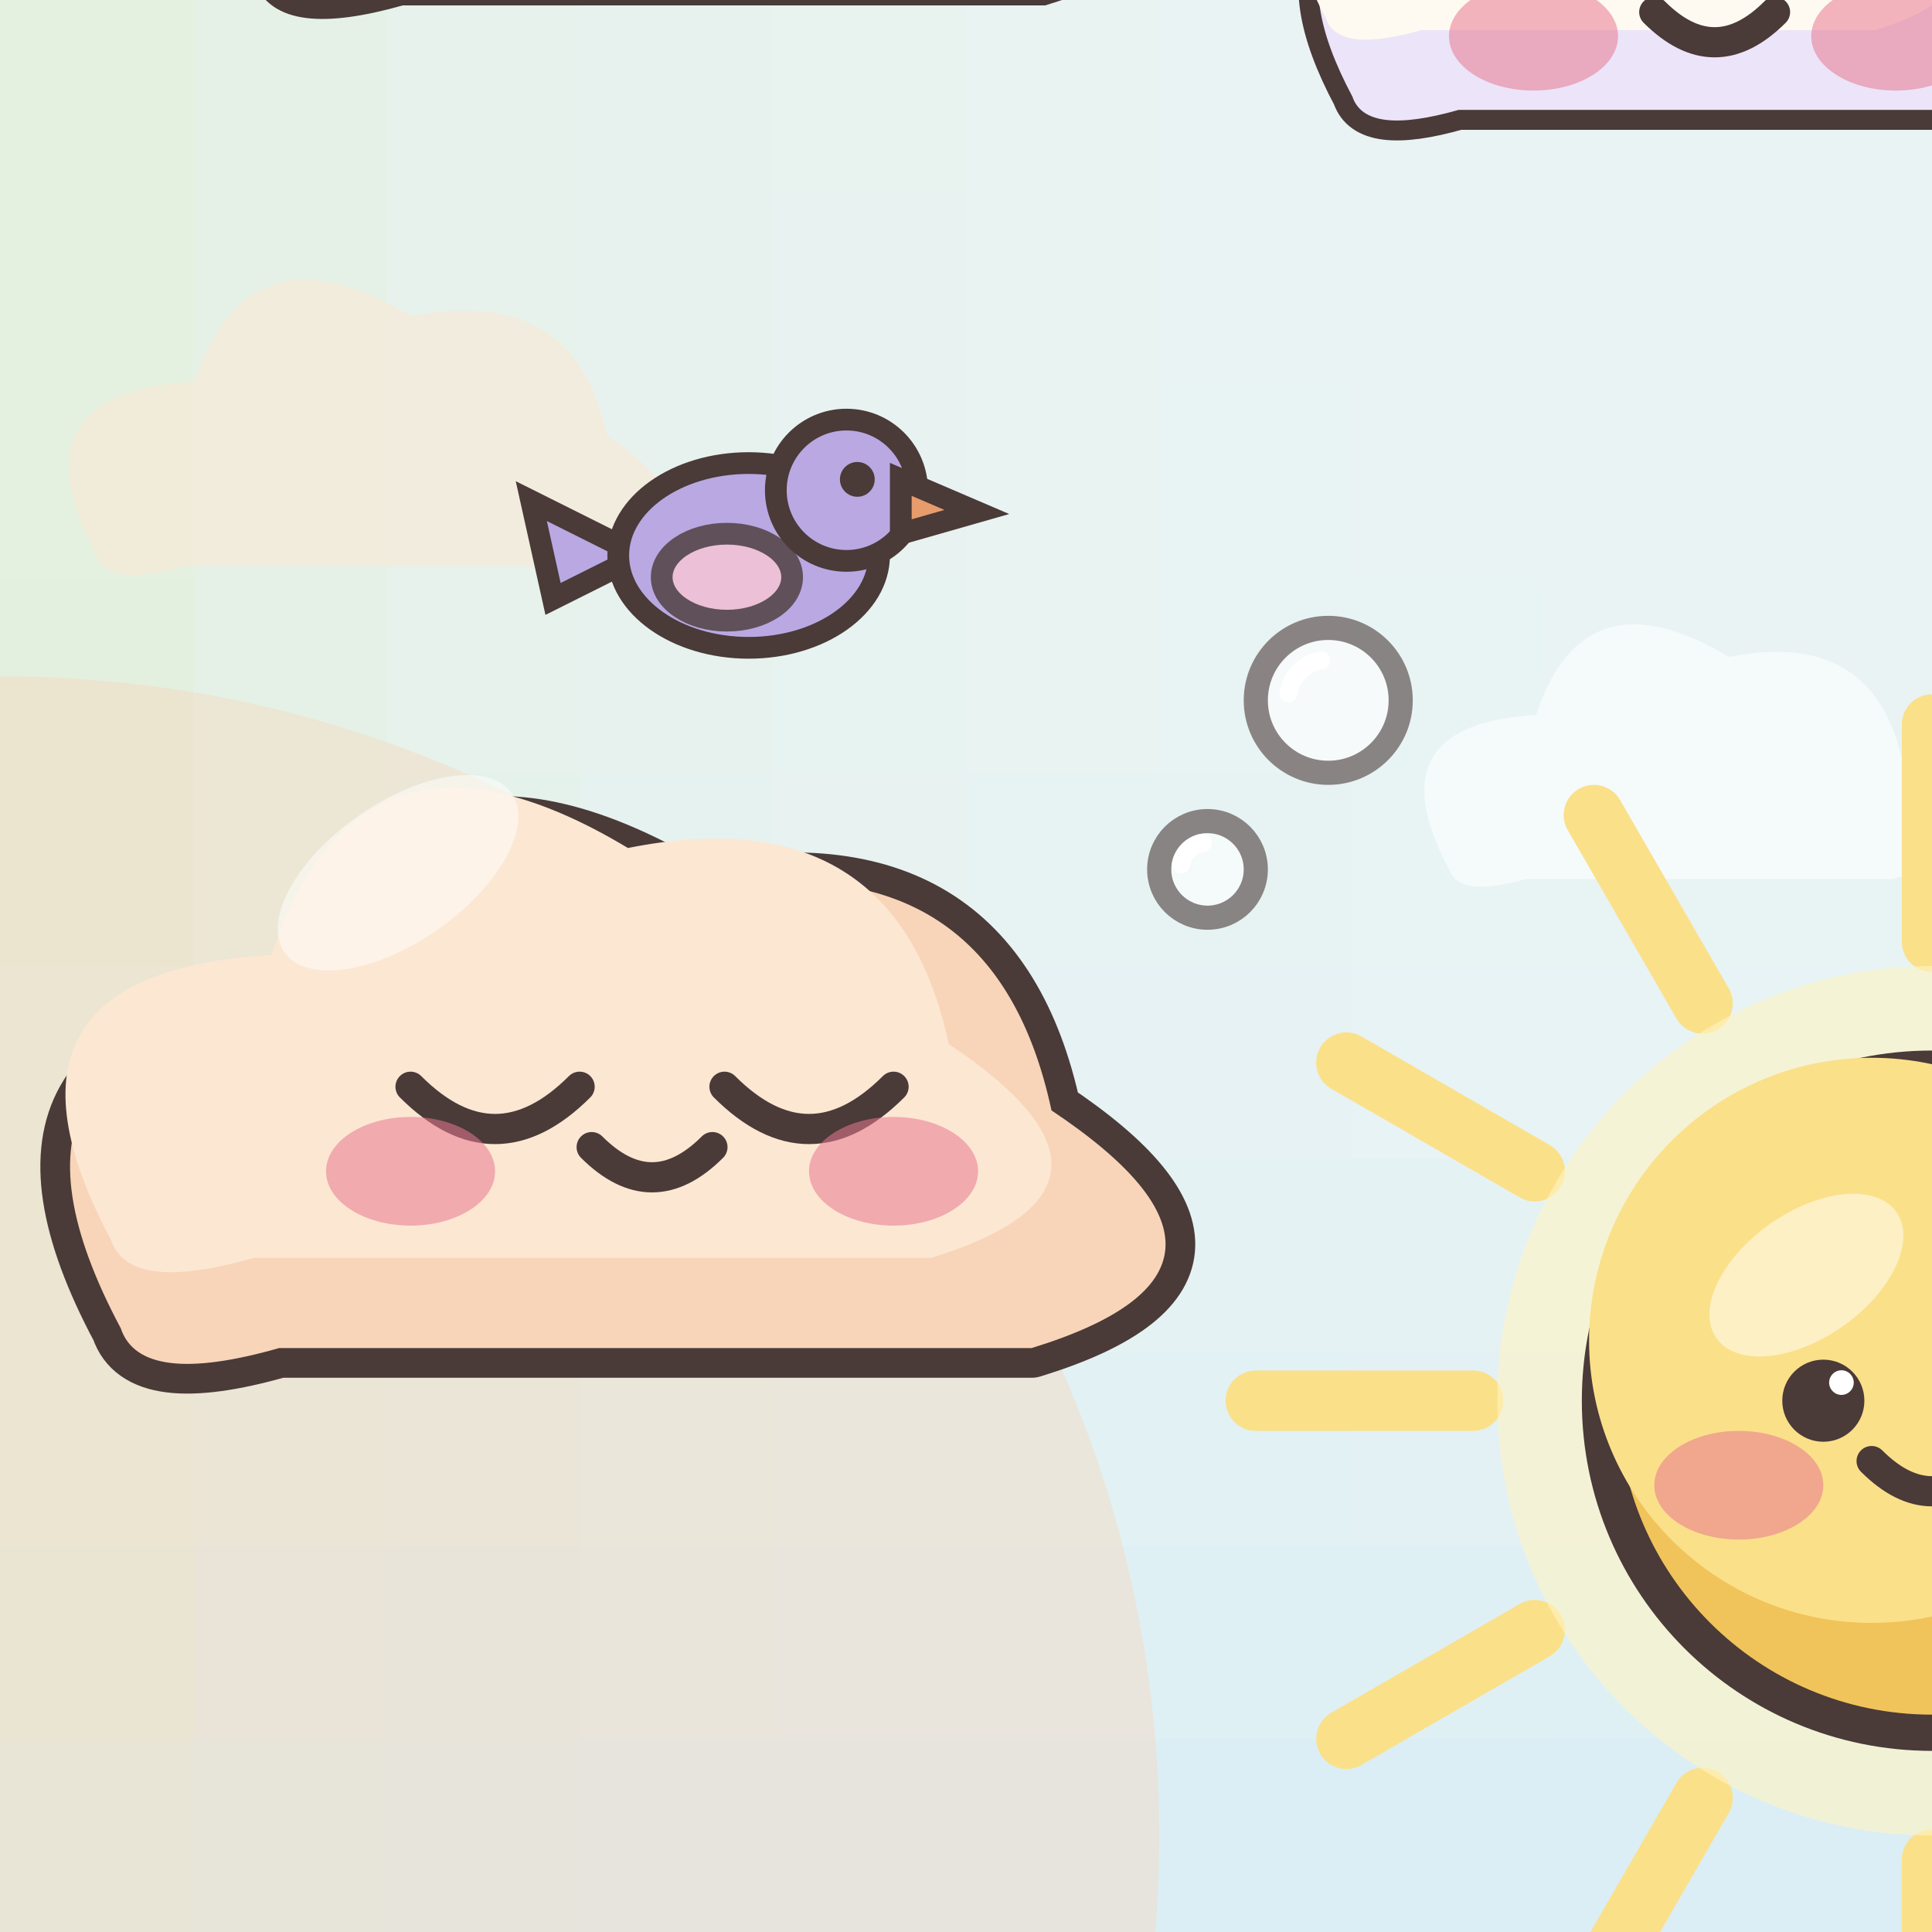
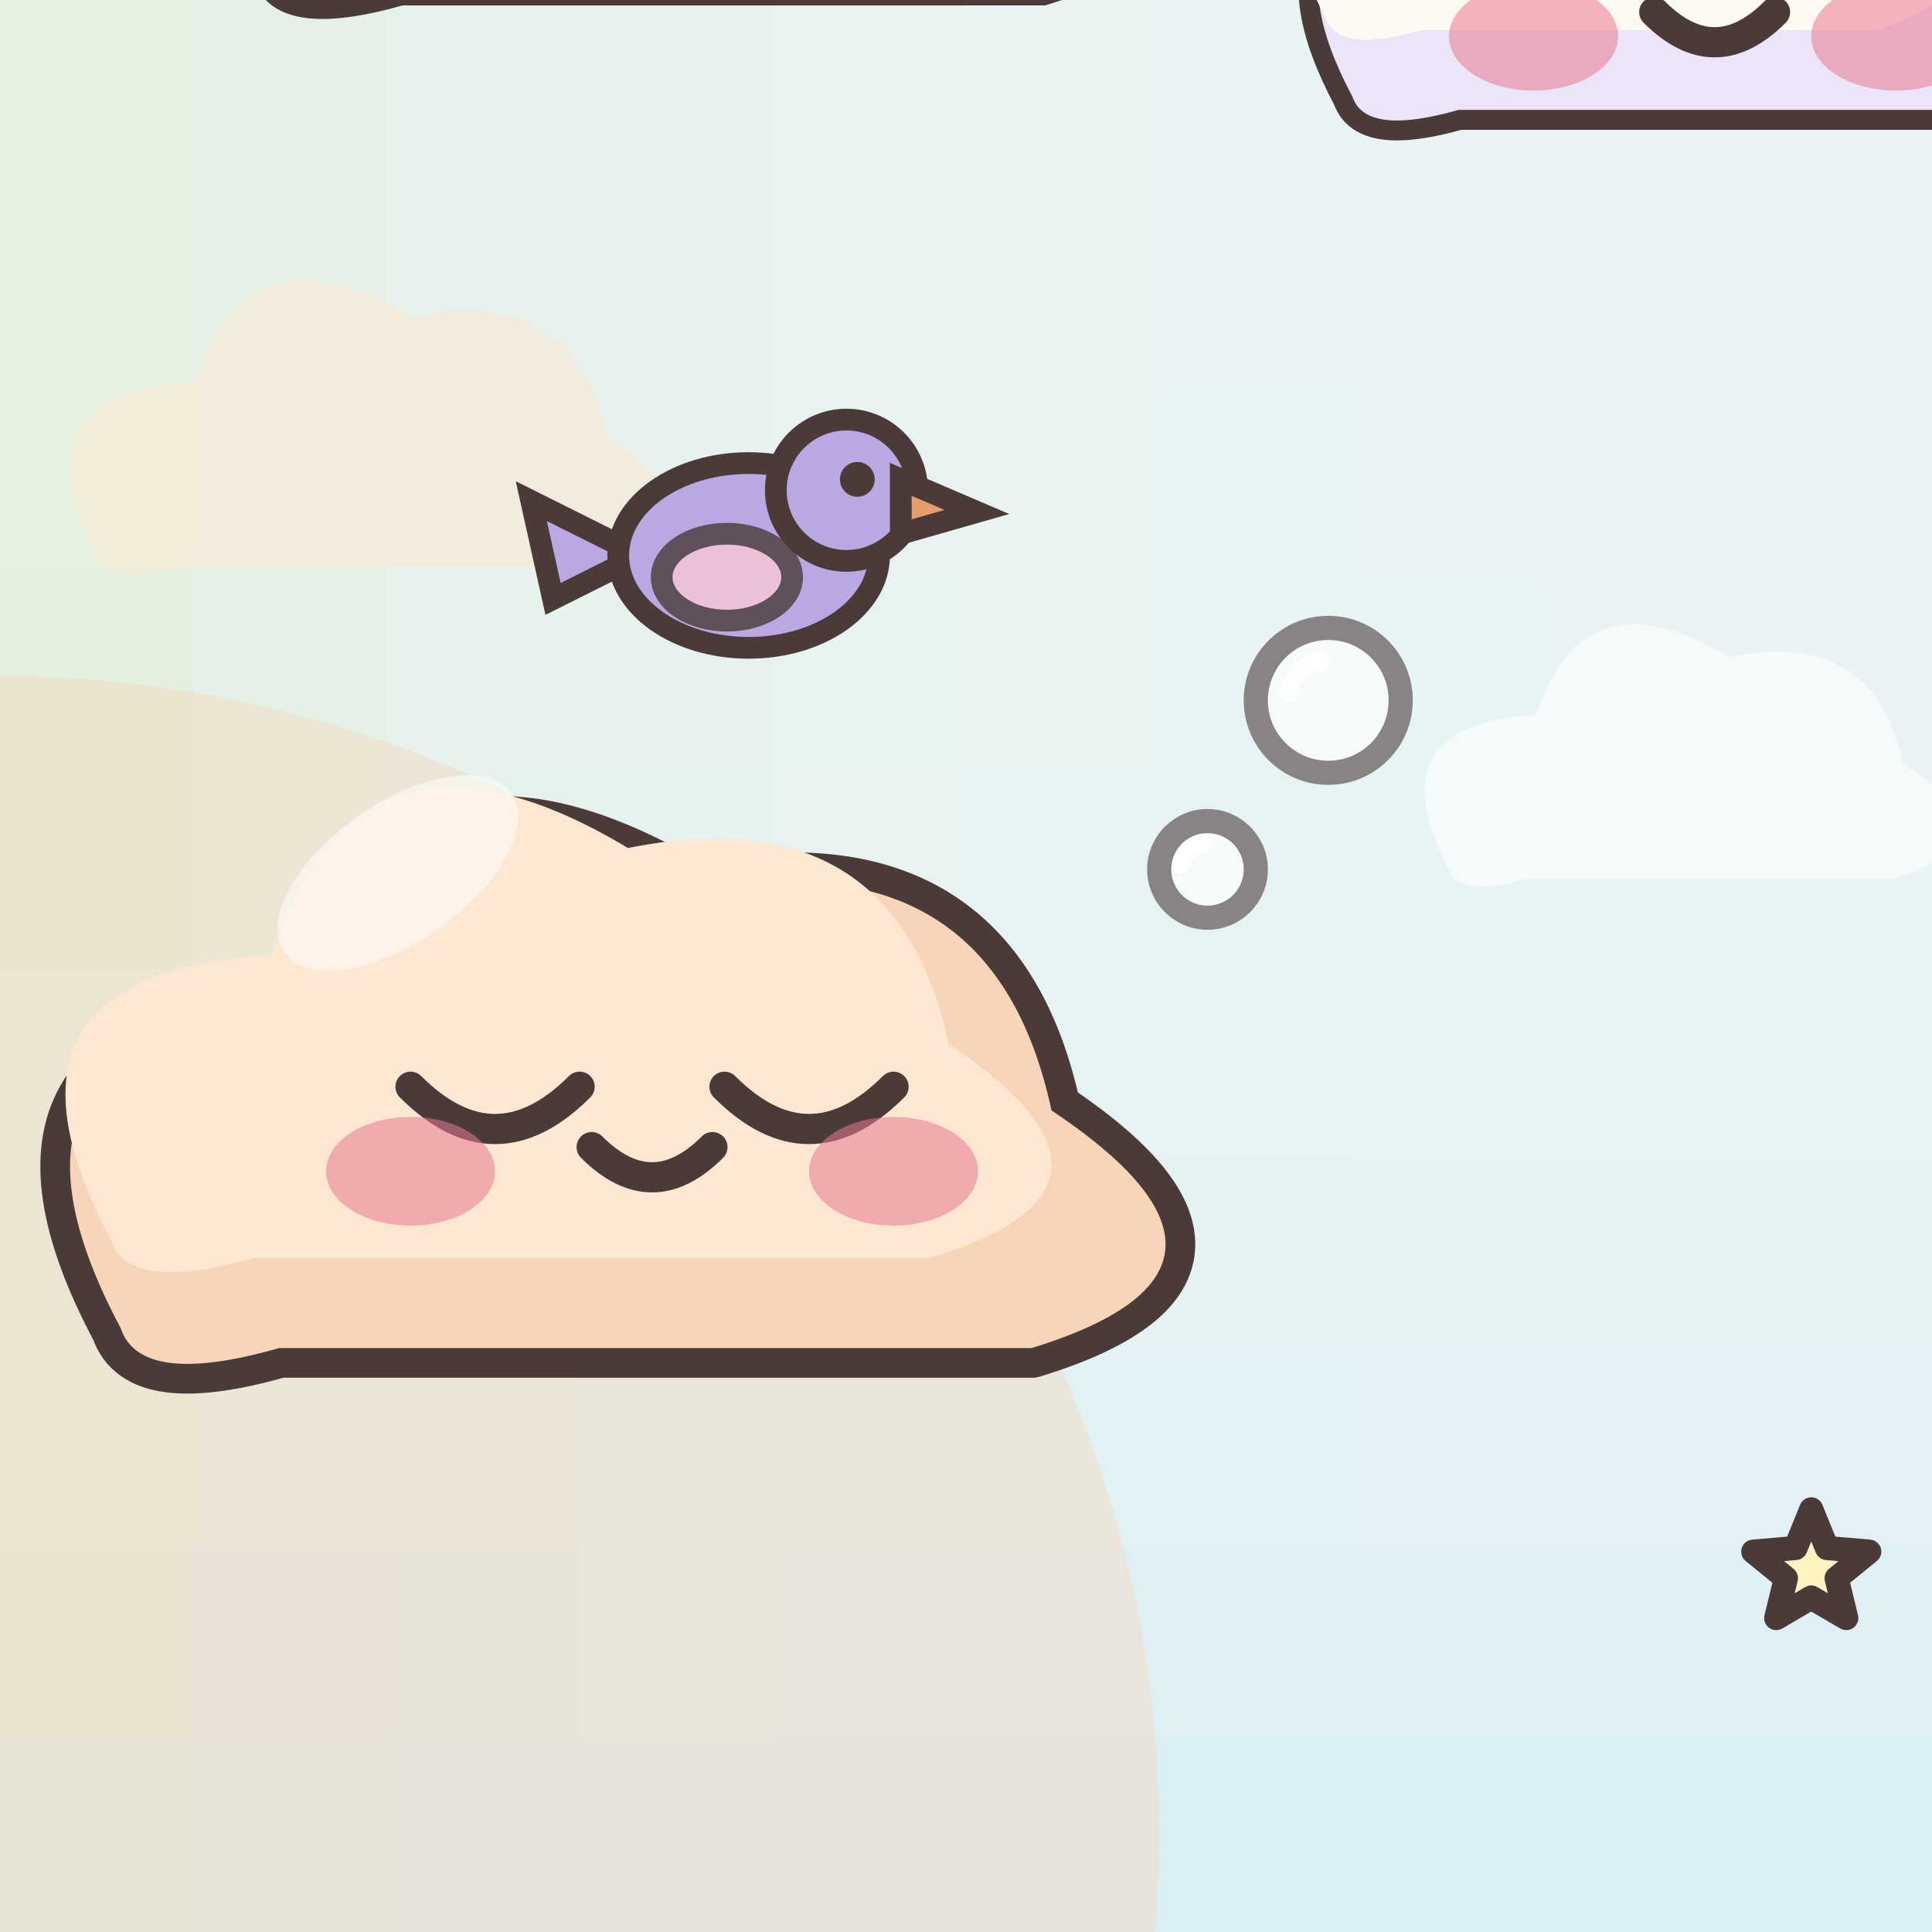
<svg xmlns="http://www.w3.org/2000/svg" width="160" height="160" viewBox="0 160 160 160">
  <rect width="320" height="320" fill="#eef7fb" />
  <rect x="0" y="0" width="17" height="17" fill="#d8e7e8" />
  <rect x="16" y="0" width="17" height="17" fill="#d4e4ed" />
  <rect x="32" y="0" width="17" height="17" fill="#d3e3f0" />
  <rect x="48" y="0" width="17" height="17" fill="#d2e2f1" />
  <rect x="64" y="0" width="17" height="17" fill="#d1e2f2" />
  <rect x="80" y="0" width="17" height="17" fill="#d1e2f2" />
  <rect x="96" y="0" width="17" height="17" fill="#d1e2f2" />
  <rect x="112" y="0" width="17" height="17" fill="#d1e1f2" />
  <rect x="128" y="0" width="17" height="17" fill="#d1e1f2" />
  <rect x="144" y="0" width="17" height="17" fill="#d1e1f2" />
  <rect x="160" y="0" width="17" height="17" fill="#d1e1f2" />
  <rect x="176" y="0" width="17" height="17" fill="#d1e1f2" />
  <rect x="192" y="0" width="17" height="17" fill="#d1e2f2" />
  <rect x="208" y="0" width="17" height="17" fill="#d2e2f2" />
  <rect x="224" y="0" width="17" height="17" fill="#d2e2f2" />
  <rect x="240" y="0" width="17" height="17" fill="#d3e2f1" />
  <rect x="256" y="0" width="17" height="17" fill="#d4e3f0" />
  <rect x="272" y="0" width="17" height="17" fill="#d6e3ee" />
  <rect x="288" y="0" width="17" height="17" fill="#dbe5eb" />
  <rect x="304" y="0" width="17" height="17" fill="#e4e8e3" />
  <rect x="0" y="16" width="17" height="17" fill="#deebe4" />
  <rect x="16" y="16" width="17" height="17" fill="#dbe9ea" />
  <rect x="32" y="16" width="17" height="17" fill="#d9e8ee" />
  <rect x="48" y="16" width="17" height="17" fill="#d9e7f0" />
  <rect x="64" y="16" width="17" height="17" fill="#d8e7f1" />
  <rect x="80" y="16" width="17" height="17" fill="#d8e7f2" />
  <rect x="96" y="16" width="17" height="17" fill="#d8e7f2" />
  <rect x="112" y="16" width="17" height="17" fill="#d8e6f3" />
  <rect x="128" y="16" width="17" height="17" fill="#d8e6f3" />
  <rect x="144" y="16" width="17" height="17" fill="#d8e6f3" />
  <rect x="160" y="16" width="17" height="17" fill="#d8e6f3" />
  <rect x="176" y="16" width="17" height="17" fill="#d8e6f3" />
  <rect x="192" y="16" width="17" height="17" fill="#d9e6f2" />
  <rect x="208" y="16" width="17" height="17" fill="#d9e7f2" />
  <rect x="224" y="16" width="17" height="17" fill="#dae7f1" />
  <rect x="240" y="16" width="17" height="17" fill="#dbe7f0" />
  <rect x="256" y="16" width="17" height="17" fill="#dde8ee" />
  <rect x="272" y="16" width="17" height="17" fill="#e0e9eb" />
  <rect x="288" y="16" width="17" height="17" fill="#e5eae6" />
  <rect x="304" y="16" width="17" height="17" fill="#eeedde" />
  <rect x="0" y="32" width="17" height="17" fill="#e0ede2" />
  <rect x="16" y="32" width="17" height="17" fill="#dfece8" />
  <rect x="32" y="32" width="17" height="17" fill="#deeced" />
  <rect x="48" y="32" width="17" height="17" fill="#deebef" />
  <rect x="64" y="32" width="17" height="17" fill="#ddebf1" />
  <rect x="80" y="32" width="17" height="17" fill="#ddebf2" />
  <rect x="96" y="32" width="17" height="17" fill="#ddeaf3" />
  <rect x="112" y="32" width="17" height="17" fill="#ddeaf3" />
  <rect x="128" y="32" width="17" height="17" fill="#ddeaf3" />
  <rect x="144" y="32" width="17" height="17" fill="#ddeaf3" />
  <rect x="160" y="32" width="17" height="17" fill="#deeaf3" />
  <rect x="176" y="32" width="17" height="17" fill="#deeaf3" />
  <rect x="192" y="32" width="17" height="17" fill="#deeaf3" />
  <rect x="208" y="32" width="17" height="17" fill="#dfebf2" />
  <rect x="224" y="32" width="17" height="17" fill="#e0ebf1" />
  <rect x="240" y="32" width="17" height="17" fill="#e1ebef" />
  <rect x="256" y="32" width="17" height="17" fill="#e3ebed" />
  <rect x="272" y="32" width="17" height="17" fill="#e6ece9" />
  <rect x="288" y="32" width="17" height="17" fill="#ebede4" />
  <rect x="304" y="32" width="17" height="17" fill="#f3efdb" />
  <rect x="0" y="48" width="17" height="17" fill="#e2eee1" />
  <rect x="16" y="48" width="17" height="17" fill="#e1eee7" />
  <rect x="32" y="48" width="17" height="17" fill="#e1eeec" />
  <rect x="48" y="48" width="17" height="17" fill="#e1edef" />
  <rect x="64" y="48" width="17" height="17" fill="#e1edf1" />
  <rect x="80" y="48" width="17" height="17" fill="#e1edf2" />
  <rect x="96" y="48" width="17" height="17" fill="#e1edf3" />
  <rect x="112" y="48" width="17" height="17" fill="#e1edf3" />
  <rect x="128" y="48" width="17" height="17" fill="#e1edf3" />
  <rect x="144" y="48" width="17" height="17" fill="#e1edf4" />
  <rect x="160" y="48" width="17" height="17" fill="#e2edf3" />
  <rect x="176" y="48" width="17" height="17" fill="#e2edf3" />
  <rect x="192" y="48" width="17" height="17" fill="#e3edf3" />
  <rect x="208" y="48" width="17" height="17" fill="#e3edf2" />
  <rect x="224" y="48" width="17" height="17" fill="#e4edf1" />
  <rect x="240" y="48" width="17" height="17" fill="#e6eeef" />
  <rect x="256" y="48" width="17" height="17" fill="#e8eeec" />
  <rect x="272" y="48" width="17" height="17" fill="#ebeee8" />
  <rect x="288" y="48" width="17" height="17" fill="#efefe2" />
  <rect x="304" y="48" width="17" height="17" fill="#f5f0da" />
  <rect x="0" y="64" width="17" height="17" fill="#e2efe0" />
  <rect x="16" y="64" width="17" height="17" fill="#e3efe7" />
  <rect x="32" y="64" width="17" height="17" fill="#e3efeb" />
  <rect x="48" y="64" width="17" height="17" fill="#e3efee" />
  <rect x="64" y="64" width="17" height="17" fill="#e3eff1" />
  <rect x="80" y="64" width="17" height="17" fill="#e3eff2" />
  <rect x="96" y="64" width="17" height="17" fill="#e4eff3" />
  <rect x="112" y="64" width="17" height="17" fill="#e4eff3" />
  <rect x="128" y="64" width="17" height="17" fill="#e4eff4" />
  <rect x="144" y="64" width="17" height="17" fill="#e4eff4" />
  <rect x="160" y="64" width="17" height="17" fill="#e5eff4" />
  <rect x="176" y="64" width="17" height="17" fill="#e5eff3" />
  <rect x="192" y="64" width="17" height="17" fill="#e5eff3" />
  <rect x="208" y="64" width="17" height="17" fill="#e6eff2" />
  <rect x="224" y="64" width="17" height="17" fill="#e7eff1" />
  <rect x="240" y="64" width="17" height="17" fill="#e8efef" />
  <rect x="256" y="64" width="17" height="17" fill="#eaf0ec" />
  <rect x="272" y="64" width="17" height="17" fill="#edf0e8" />
  <rect x="288" y="64" width="17" height="17" fill="#f1f0e1" />
  <rect x="304" y="64" width="17" height="17" fill="#f7f1d9" />
  <rect x="0" y="80" width="17" height="17" fill="#e3efe0" />
  <rect x="16" y="80" width="17" height="17" fill="#e4f0e6" />
  <rect x="32" y="80" width="17" height="17" fill="#e4f0eb" />
  <rect x="48" y="80" width="17" height="17" fill="#e5f0ee" />
  <rect x="64" y="80" width="17" height="17" fill="#e5f0f0" />
  <rect x="80" y="80" width="17" height="17" fill="#e5f0f2" />
  <rect x="96" y="80" width="17" height="17" fill="#e5f0f3" />
  <rect x="112" y="80" width="17" height="17" fill="#e6f0f3" />
  <rect x="128" y="80" width="17" height="17" fill="#e6f0f4" />
  <rect x="144" y="80" width="17" height="17" fill="#e6f1f4" />
  <rect x="160" y="80" width="17" height="17" fill="#e7f1f4" />
  <rect x="176" y="80" width="17" height="17" fill="#e7f1f3" />
  <rect x="192" y="80" width="17" height="17" fill="#e7f1f3" />
  <rect x="208" y="80" width="17" height="17" fill="#e8f1f2" />
  <rect x="224" y="80" width="17" height="17" fill="#e9f1f0" />
  <rect x="240" y="80" width="17" height="17" fill="#eaf1ee" />
  <rect x="256" y="80" width="17" height="17" fill="#ecf1eb" />
  <rect x="272" y="80" width="17" height="17" fill="#eff1e7" />
  <rect x="288" y="80" width="17" height="17" fill="#f3f1e1" />
  <rect x="304" y="80" width="17" height="17" fill="#f7f1d8" />
  <rect x="0" y="96" width="17" height="17" fill="#e3f0e0" />
  <rect x="16" y="96" width="17" height="17" fill="#e4f0e6" />
  <rect x="32" y="96" width="17" height="17" fill="#e5f1eb" />
  <rect x="48" y="96" width="17" height="17" fill="#e6f1ee" />
  <rect x="64" y="96" width="17" height="17" fill="#e6f1f0" />
  <rect x="80" y="96" width="17" height="17" fill="#e6f1f2" />
  <rect x="96" y="96" width="17" height="17" fill="#e7f1f3" />
  <rect x="112" y="96" width="17" height="17" fill="#e7f1f3" />
  <rect x="128" y="96" width="17" height="17" fill="#e7f1f4" />
  <rect x="144" y="96" width="17" height="17" fill="#e8f1f4" />
  <rect x="160" y="96" width="17" height="17" fill="#e8f2f4" />
  <rect x="176" y="96" width="17" height="17" fill="#e8f2f3" />
  <rect x="192" y="96" width="17" height="17" fill="#e9f2f3" />
  <rect x="208" y="96" width="17" height="17" fill="#e9f2f2" />
  <rect x="224" y="96" width="17" height="17" fill="#eaf2f0" />
  <rect x="240" y="96" width="17" height="17" fill="#ecf2ee" />
  <rect x="256" y="96" width="17" height="17" fill="#edf1eb" />
  <rect x="272" y="96" width="17" height="17" fill="#f0f1e7" />
  <rect x="288" y="96" width="17" height="17" fill="#f3f1e0" />
  <rect x="304" y="96" width="17" height="17" fill="#f8f1d8" />
  <rect x="0" y="112" width="17" height="17" fill="#e3f0e0" />
  <rect x="16" y="112" width="17" height="17" fill="#e4f0e6" />
  <rect x="32" y="112" width="17" height="17" fill="#e5f1eb" />
  <rect x="48" y="112" width="17" height="17" fill="#e6f1ee" />
  <rect x="64" y="112" width="17" height="17" fill="#e7f2f0" />
  <rect x="80" y="112" width="17" height="17" fill="#e7f2f2" />
  <rect x="96" y="112" width="17" height="17" fill="#e7f2f3" />
  <rect x="112" y="112" width="17" height="17" fill="#e8f2f4" />
  <rect x="128" y="112" width="17" height="17" fill="#e8f2f4" />
  <rect x="144" y="112" width="17" height="17" fill="#e8f2f4" />
  <rect x="160" y="112" width="17" height="17" fill="#e9f2f4" />
  <rect x="176" y="112" width="17" height="17" fill="#e9f2f3" />
  <rect x="192" y="112" width="17" height="17" fill="#eaf2f3" />
  <rect x="208" y="112" width="17" height="17" fill="#eaf2f2" />
  <rect x="224" y="112" width="17" height="17" fill="#ebf2f0" />
  <rect x="240" y="112" width="17" height="17" fill="#ecf2ee" />
  <rect x="256" y="112" width="17" height="17" fill="#eef2eb" />
  <rect x="272" y="112" width="17" height="17" fill="#f1f2e7" />
  <rect x="288" y="112" width="17" height="17" fill="#f4f2e0" />
  <rect x="304" y="112" width="17" height="17" fill="#f8f1d8" />
  <rect x="0" y="128" width="17" height="17" fill="#e3f0e0" />
  <rect x="16" y="128" width="17" height="17" fill="#e5f1e6" />
  <rect x="32" y="128" width="17" height="17" fill="#e6f1eb" />
  <rect x="48" y="128" width="17" height="17" fill="#e7f2ee" />
  <rect x="64" y="128" width="17" height="17" fill="#e7f2f0" />
  <rect x="80" y="128" width="17" height="17" fill="#e8f2f2" />
  <rect x="96" y="128" width="17" height="17" fill="#e8f2f3" />
  <rect x="112" y="128" width="17" height="17" fill="#e8f3f4" />
  <rect x="128" y="128" width="17" height="17" fill="#e9f3f4" />
  <rect x="144" y="128" width="17" height="17" fill="#e9f3f4" />
  <rect x="160" y="128" width="17" height="17" fill="#e9f3f4" />
  <rect x="176" y="128" width="17" height="17" fill="#eaf3f4" />
  <rect x="192" y="128" width="17" height="17" fill="#eaf3f3" />
  <rect x="208" y="128" width="17" height="17" fill="#ebf3f2" />
  <rect x="224" y="128" width="17" height="17" fill="#ecf3f0" />
  <rect x="240" y="128" width="17" height="17" fill="#edf2ee" />
  <rect x="256" y="128" width="17" height="17" fill="#eff2eb" />
  <rect x="272" y="128" width="17" height="17" fill="#f1f2e6" />
  <rect x="288" y="128" width="17" height="17" fill="#f4f2e0" />
  <rect x="304" y="128" width="17" height="17" fill="#f8f1d8" />
  <rect x="0" y="144" width="17" height="17" fill="#e3f0e0" />
  <rect x="16" y="144" width="17" height="17" fill="#e5f1e6" />
  <rect x="32" y="144" width="17" height="17" fill="#e6f2eb" />
  <rect x="48" y="144" width="17" height="17" fill="#e7f2ee" />
  <rect x="64" y="144" width="17" height="17" fill="#e8f2f0" />
  <rect x="80" y="144" width="17" height="17" fill="#e8f3f2" />
  <rect x="96" y="144" width="17" height="17" fill="#e8f3f3" />
  <rect x="112" y="144" width="17" height="17" fill="#e9f3f4" />
  <rect x="128" y="144" width="17" height="17" fill="#e9f3f4" />
  <rect x="144" y="144" width="17" height="17" fill="#e9f3f4" />
  <rect x="160" y="144" width="17" height="17" fill="#eaf3f4" />
  <rect x="176" y="144" width="17" height="17" fill="#eaf3f4" />
  <rect x="192" y="144" width="17" height="17" fill="#ebf3f3" />
  <rect x="208" y="144" width="17" height="17" fill="#ebf3f2" />
  <rect x="224" y="144" width="17" height="17" fill="#ecf3f0" />
  <rect x="240" y="144" width="17" height="17" fill="#edf3ee" />
  <rect x="256" y="144" width="17" height="17" fill="#eff3eb" />
  <rect x="272" y="144" width="17" height="17" fill="#f1f2e6" />
  <rect x="288" y="144" width="17" height="17" fill="#f5f2e0" />
  <rect x="304" y="144" width="17" height="17" fill="#f9f2d8" />
  <rect x="0" y="160" width="17" height="17" fill="#e4f0e0" />
  <rect x="16" y="160" width="17" height="17" fill="#e5f1e6" />
  <rect x="32" y="160" width="17" height="17" fill="#e6f2eb" />
  <rect x="48" y="160" width="17" height="17" fill="#e7f2ee" />
  <rect x="64" y="160" width="17" height="17" fill="#e8f3f0" />
  <rect x="80" y="160" width="17" height="17" fill="#e8f3f2" />
  <rect x="96" y="160" width="17" height="17" fill="#e9f3f3" />
  <rect x="112" y="160" width="17" height="17" fill="#e9f3f4" />
  <rect x="128" y="160" width="17" height="17" fill="#e9f3f4" />
  <rect x="144" y="160" width="17" height="17" fill="#eaf3f4" />
  <rect x="160" y="160" width="17" height="17" fill="#eaf3f4" />
  <rect x="176" y="160" width="17" height="17" fill="#eaf3f4" />
  <rect x="192" y="160" width="17" height="17" fill="#ebf3f3" />
  <rect x="208" y="160" width="17" height="17" fill="#ebf3f2" />
  <rect x="224" y="160" width="17" height="17" fill="#ecf3f0" />
  <rect x="240" y="160" width="17" height="17" fill="#eef3ee" />
  <rect x="256" y="160" width="17" height="17" fill="#eff3eb" />
  <rect x="272" y="160" width="17" height="17" fill="#f1f2e6" />
  <rect x="288" y="160" width="17" height="17" fill="#f5f2e0" />
  <rect x="304" y="160" width="17" height="17" fill="#f9f2d8" />
  <rect x="0" y="176" width="17" height="17" fill="#e4f0e0" />
  <rect x="16" y="176" width="17" height="17" fill="#e5f1e6" />
  <rect x="32" y="176" width="17" height="17" fill="#e6f2eb" />
  <rect x="48" y="176" width="17" height="17" fill="#e7f2ee" />
  <rect x="64" y="176" width="17" height="17" fill="#e8f3f1" />
  <rect x="80" y="176" width="17" height="17" fill="#e8f3f2" />
  <rect x="96" y="176" width="17" height="17" fill="#e9f3f3" />
  <rect x="112" y="176" width="17" height="17" fill="#e9f3f4" />
  <rect x="128" y="176" width="17" height="17" fill="#e9f3f4" />
  <rect x="144" y="176" width="17" height="17" fill="#eaf3f4" />
  <rect x="160" y="176" width="17" height="17" fill="#eaf3f4" />
  <rect x="176" y="176" width="17" height="17" fill="#eaf3f4" />
  <rect x="192" y="176" width="17" height="17" fill="#ebf3f3" />
  <rect x="208" y="176" width="17" height="17" fill="#ebf3f2" />
  <rect x="224" y="176" width="17" height="17" fill="#ecf3f1" />
  <rect x="240" y="176" width="17" height="17" fill="#edf3ee" />
  <rect x="256" y="176" width="17" height="17" fill="#eff3eb" />
  <rect x="272" y="176" width="17" height="17" fill="#f1f3e7" />
  <rect x="288" y="176" width="17" height="17" fill="#f5f2e0" />
  <rect x="304" y="176" width="17" height="17" fill="#f9f2d8" />
  <rect x="0" y="192" width="17" height="17" fill="#e4f0e0" />
  <rect x="16" y="192" width="17" height="17" fill="#e5f1e6" />
  <rect x="32" y="192" width="17" height="17" fill="#e6f2eb" />
  <rect x="48" y="192" width="17" height="17" fill="#e7f2ee" />
  <rect x="64" y="192" width="17" height="17" fill="#e8f3f1" />
  <rect x="80" y="192" width="17" height="17" fill="#e8f3f2" />
  <rect x="96" y="192" width="17" height="17" fill="#e8f3f3" />
  <rect x="112" y="192" width="17" height="17" fill="#e9f3f4" />
  <rect x="128" y="192" width="17" height="17" fill="#e9f3f4" />
  <rect x="144" y="192" width="17" height="17" fill="#e9f3f4" />
  <rect x="160" y="192" width="17" height="17" fill="#eaf3f4" />
  <rect x="176" y="192" width="17" height="17" fill="#eaf3f4" />
  <rect x="192" y="192" width="17" height="17" fill="#ebf3f3" />
  <rect x="208" y="192" width="17" height="17" fill="#ebf3f2" />
  <rect x="224" y="192" width="17" height="17" fill="#ecf3f1" />
  <rect x="240" y="192" width="17" height="17" fill="#edf3ee" />
  <rect x="256" y="192" width="17" height="17" fill="#eff3eb" />
  <rect x="272" y="192" width="17" height="17" fill="#f1f3e7" />
  <rect x="288" y="192" width="17" height="17" fill="#f4f2e0" />
  <rect x="304" y="192" width="17" height="17" fill="#f9f2d8" />
  <rect x="0" y="208" width="17" height="17" fill="#e3f0e0" />
  <rect x="16" y="208" width="17" height="17" fill="#e5f1e6" />
  <rect x="32" y="208" width="17" height="17" fill="#e6f2eb" />
  <rect x="48" y="208" width="17" height="17" fill="#e7f2ee" />
  <rect x="64" y="208" width="17" height="17" fill="#e7f3f1" />
  <rect x="80" y="208" width="17" height="17" fill="#e8f3f2" />
  <rect x="96" y="208" width="17" height="17" fill="#e8f3f3" />
  <rect x="112" y="208" width="17" height="17" fill="#e8f3f4" />
  <rect x="128" y="208" width="17" height="17" fill="#e9f3f4" />
  <rect x="144" y="208" width="17" height="17" fill="#e9f3f4" />
  <rect x="160" y="208" width="17" height="17" fill="#e9f3f4" />
  <rect x="176" y="208" width="17" height="17" fill="#eaf3f4" />
  <rect x="192" y="208" width="17" height="17" fill="#eaf3f3" />
  <rect x="208" y="208" width="17" height="17" fill="#ebf3f2" />
  <rect x="224" y="208" width="17" height="17" fill="#ecf3f1" />
  <rect x="240" y="208" width="17" height="17" fill="#edf3ef" />
  <rect x="256" y="208" width="17" height="17" fill="#eef3ec" />
  <rect x="272" y="208" width="17" height="17" fill="#f1f3e7" />
  <rect x="288" y="208" width="17" height="17" fill="#f4f2e0" />
  <rect x="304" y="208" width="17" height="17" fill="#f8f2d8" />
  <rect x="0" y="224" width="17" height="17" fill="#e3f0e0" />
  <rect x="16" y="224" width="17" height="17" fill="#e4f1e6" />
  <rect x="32" y="224" width="17" height="17" fill="#e5f2eb" />
  <rect x="48" y="224" width="17" height="17" fill="#e6f2ef" />
  <rect x="64" y="224" width="17" height="17" fill="#e7f2f1" />
  <rect x="80" y="224" width="17" height="17" fill="#e7f3f2" />
  <rect x="96" y="224" width="17" height="17" fill="#e7f3f3" />
  <rect x="112" y="224" width="17" height="17" fill="#e8f3f4" />
  <rect x="128" y="224" width="17" height="17" fill="#e8f3f4" />
  <rect x="144" y="224" width="17" height="17" fill="#e8f3f4" />
  <rect x="160" y="224" width="17" height="17" fill="#e9f3f4" />
  <rect x="176" y="224" width="17" height="17" fill="#e9f3f4" />
  <rect x="192" y="224" width="17" height="17" fill="#e9f3f3" />
  <rect x="208" y="224" width="17" height="17" fill="#eaf3f2" />
  <rect x="224" y="224" width="17" height="17" fill="#ebf3f1" />
  <rect x="240" y="224" width="17" height="17" fill="#ecf3ef" />
  <rect x="256" y="224" width="17" height="17" fill="#eef3ec" />
  <rect x="272" y="224" width="17" height="17" fill="#f0f2e7" />
  <rect x="288" y="224" width="17" height="17" fill="#f4f2e1" />
  <rect x="304" y="224" width="17" height="17" fill="#f8f2d9" />
  <rect x="0" y="240" width="17" height="17" fill="#e3f0e1" />
  <rect x="16" y="240" width="17" height="17" fill="#e4f1e7" />
  <rect x="32" y="240" width="17" height="17" fill="#e5f1ec" />
  <rect x="48" y="240" width="17" height="17" fill="#e5f2ef" />
  <rect x="64" y="240" width="17" height="17" fill="#e6f2f1" />
  <rect x="80" y="240" width="17" height="17" fill="#e6f2f3" />
  <rect x="96" y="240" width="17" height="17" fill="#e6f2f3" />
  <rect x="112" y="240" width="17" height="17" fill="#e7f3f4" />
  <rect x="128" y="240" width="17" height="17" fill="#e7f3f4" />
  <rect x="144" y="240" width="17" height="17" fill="#e7f3f4" />
  <rect x="160" y="240" width="17" height="17" fill="#e7f3f4" />
  <rect x="176" y="240" width="17" height="17" fill="#e8f3f4" />
  <rect x="192" y="240" width="17" height="17" fill="#e8f3f3" />
  <rect x="208" y="240" width="17" height="17" fill="#e9f3f2" />
  <rect x="224" y="240" width="17" height="17" fill="#eaf3f1" />
  <rect x="240" y="240" width="17" height="17" fill="#ebf2ef" />
  <rect x="256" y="240" width="17" height="17" fill="#edf2ec" />
  <rect x="272" y="240" width="17" height="17" fill="#eff2e8" />
  <rect x="288" y="240" width="17" height="17" fill="#f3f2e2" />
  <rect x="304" y="240" width="17" height="17" fill="#f7f1d9" />
  <rect x="0" y="256" width="17" height="17" fill="#e3f0e1" />
  <rect x="16" y="256" width="17" height="17" fill="#e3f1e8" />
  <rect x="32" y="256" width="17" height="17" fill="#e4f1ec" />
  <rect x="48" y="256" width="17" height="17" fill="#e4f1ef" />
  <rect x="64" y="256" width="17" height="17" fill="#e4f2f1" />
  <rect x="80" y="256" width="17" height="17" fill="#e5f2f3" />
  <rect x="96" y="256" width="17" height="17" fill="#e5f2f4" />
  <rect x="112" y="256" width="17" height="17" fill="#e5f2f4" />
  <rect x="128" y="256" width="17" height="17" fill="#e5f2f4" />
  <rect x="144" y="256" width="17" height="17" fill="#e5f2f4" />
  <rect x="160" y="256" width="17" height="17" fill="#e6f2f4" />
  <rect x="176" y="256" width="17" height="17" fill="#e6f2f4" />
  <rect x="192" y="256" width="17" height="17" fill="#e6f2f4" />
  <rect x="208" y="256" width="17" height="17" fill="#e7f2f3" />
  <rect x="224" y="256" width="17" height="17" fill="#e8f2f2" />
  <rect x="240" y="256" width="17" height="17" fill="#e9f2f0" />
  <rect x="256" y="256" width="17" height="17" fill="#ebf2ed" />
  <rect x="272" y="256" width="17" height="17" fill="#edf2e9" />
  <rect x="288" y="256" width="17" height="17" fill="#f1f2e3" />
  <rect x="304" y="256" width="17" height="17" fill="#f6f1da" />
  <rect x="0" y="272" width="17" height="17" fill="#e2f0e2" />
  <rect x="16" y="272" width="17" height="17" fill="#e2f0e9" />
  <rect x="32" y="272" width="17" height="17" fill="#e2f0ed" />
  <rect x="48" y="272" width="17" height="17" fill="#e2f1f0" />
  <rect x="64" y="272" width="17" height="17" fill="#e2f1f2" />
  <rect x="80" y="272" width="17" height="17" fill="#e2f1f3" />
  <rect x="96" y="272" width="17" height="17" fill="#e2f1f4" />
  <rect x="112" y="272" width="17" height="17" fill="#e3f1f4" />
  <rect x="128" y="272" width="17" height="17" fill="#e3f1f4" />
  <rect x="144" y="272" width="17" height="17" fill="#e3f1f5" />
  <rect x="160" y="272" width="17" height="17" fill="#e3f1f4" />
  <rect x="176" y="272" width="17" height="17" fill="#e3f1f4" />
  <rect x="192" y="272" width="17" height="17" fill="#e4f1f4" />
  <rect x="208" y="272" width="17" height="17" fill="#e4f1f3" />
  <rect x="224" y="272" width="17" height="17" fill="#e5f1f2" />
  <rect x="240" y="272" width="17" height="17" fill="#e6f1f1" />
  <rect x="256" y="272" width="17" height="17" fill="#e8f1ee" />
  <rect x="272" y="272" width="17" height="17" fill="#eaf1ea" />
  <rect x="288" y="272" width="17" height="17" fill="#eff1e4" />
  <rect x="304" y="272" width="17" height="17" fill="#f5f1db" />
  <rect x="0" y="288" width="17" height="17" fill="#e1efe4" />
  <rect x="16" y="288" width="17" height="17" fill="#e0efeb" />
  <rect x="32" y="288" width="17" height="17" fill="#dfefef" />
  <rect x="48" y="288" width="17" height="17" fill="#dff0f1" />
  <rect x="64" y="288" width="17" height="17" fill="#dff0f3" />
  <rect x="80" y="288" width="17" height="17" fill="#dff0f4" />
  <rect x="96" y="288" width="17" height="17" fill="#dff0f4" />
  <rect x="112" y="288" width="17" height="17" fill="#dff0f4" />
  <rect x="128" y="288" width="17" height="17" fill="#dff0f5" />
  <rect x="144" y="288" width="17" height="17" fill="#dff0f5" />
  <rect x="160" y="288" width="17" height="17" fill="#e0f0f5" />
  <rect x="176" y="288" width="17" height="17" fill="#e0f0f4" />
  <rect x="192" y="288" width="17" height="17" fill="#e0f0f4" />
  <rect x="208" y="288" width="17" height="17" fill="#e0f0f4" />
  <rect x="224" y="288" width="17" height="17" fill="#e1f0f3" />
  <rect x="240" y="288" width="17" height="17" fill="#e2f0f2" />
  <rect x="256" y="288" width="17" height="17" fill="#e4f0f0" />
  <rect x="272" y="288" width="17" height="17" fill="#e6f0ed" />
  <rect x="288" y="288" width="17" height="17" fill="#eaf0e7" />
  <rect x="304" y="288" width="17" height="17" fill="#f1f0de" />
  <rect x="0" y="304" width="17" height="17" fill="#deeee9" />
  <rect x="16" y="304" width="17" height="17" fill="#dceeef" />
  <rect x="32" y="304" width="17" height="17" fill="#dceef2" />
  <rect x="48" y="304" width="17" height="17" fill="#dbeef3" />
  <rect x="64" y="304" width="17" height="17" fill="#dbeef4" />
  <rect x="80" y="304" width="17" height="17" fill="#dbeef4" />
  <rect x="96" y="304" width="17" height="17" fill="#dbeef5" />
  <rect x="112" y="304" width="17" height="17" fill="#dbeef5" />
  <rect x="128" y="304" width="17" height="17" fill="#dbeef5" />
  <rect x="144" y="304" width="17" height="17" fill="#dbeef5" />
  <rect x="160" y="304" width="17" height="17" fill="#dbeef5" />
  <rect x="176" y="304" width="17" height="17" fill="#dbeef5" />
  <rect x="192" y="304" width="17" height="17" fill="#dbeef5" />
  <rect x="208" y="304" width="17" height="17" fill="#dceef4" />
  <rect x="224" y="304" width="17" height="17" fill="#dceef4" />
  <rect x="240" y="304" width="17" height="17" fill="#ddeef3" />
  <rect x="256" y="304" width="17" height="17" fill="#deeef2" />
  <rect x="272" y="304" width="17" height="17" fill="#dfeef0" />
  <rect x="288" y="304" width="17" height="17" fill="#e3efec" />
  <rect x="304" y="304" width="17" height="17" fill="#eaefe4" />
  <circle cx="0" cy="312" r="96" fill="#f8d5b8" opacity=".4" />
  <path transform="translate(26 52) scale(0.5) translate(-30 -80)" d="M30 80Q14 50 48 48Q58 18 88 36Q118 30 124 58Q148 74 122 82H46Q32 86 30 80Z" fill="#d8ccf2" opacity=".55" />
-   <path transform="translate(196 36) scale(0.45) translate(-30 -80)" d="M30 80Q14 50 48 48Q58 18 88 36Q118 30 124 58Q148 74 122 82H46Q32 86 30 80Z" fill="#d8ccf2" opacity=".55" />
  <path transform="translate(240 150) scale(0.5) translate(-30 -80)" d="M30 80Q14 50 48 48Q58 18 88 36Q118 30 124 58Q148 74 122 82H46Q32 86 30 80Z" fill="#ffffff" opacity=".55" />
  <path transform="translate(8 206) scale(0.45) translate(-30 -80)" d="M30 80Q14 50 48 48Q58 18 88 36Q118 30 124 58Q148 74 122 82H46Q32 86 30 80Z" fill="#fce7d3" opacity=".55" />
  <path transform="translate(120 232) scale(0.4) translate(-30 -80)" d="M30 80Q14 50 48 48Q58 18 88 36Q118 30 124 58Q148 74 122 82H46Q32 86 30 80Z" fill="#ffffff" opacity=".55" />
-   <g transform="translate(206 108) scale(0.7)">
+   <path d="M278.0 78.0L296.0 78.0" fill="none" stroke="#fbe08a" stroke-width="5" stroke-linecap="round" stroke-linejoin="round" />
+   <path d="M273.4 95.0L289.0 104.0" fill="none" stroke="#fbe08a" stroke-width="5" stroke-linecap="round" stroke-linejoin="round" />
+   <path d="M261.0 107.4L270.0 123.0" fill="none" stroke="#fbe08a" stroke-width="5" stroke-linecap="round" stroke-linejoin="round" />
+   <path d="M244.0 112.0L244.0 130.0" fill="none" stroke="#fbe08a" stroke-width="5" stroke-linecap="round" stroke-linejoin="round" />
+   <path d="M227.0 107.4L218.0 123.0" fill="none" stroke="#fbe08a" stroke-width="5" stroke-linecap="round" stroke-linejoin="round" />
+   <path d="M214.6 95.0L199.0 104.0" fill="none" stroke="#fbe08a" stroke-width="5" stroke-linecap="round" stroke-linejoin="round" />
+   <path d="M210.0 78.0L192.0 78.0" fill="none" stroke="#fbe08a" stroke-width="5" stroke-linecap="round" stroke-linejoin="round" />
+   <path d="M214.6 61.0L199.0 52.0" fill="none" stroke="#fbe08a" stroke-width="5" stroke-linecap="round" stroke-linejoin="round" />
+   <path d="M227.0 48.6L218.0 33.0" fill="none" stroke="#fbe08a" stroke-width="5" stroke-linecap="round" stroke-linejoin="round" />
+   <path d="M244.0 44.0L244.0 26.0" fill="none" stroke="#fbe08a" stroke-width="5" stroke-linecap="round" stroke-linejoin="round" />
+   <path d="M261.0 48.6L270.0 33.0" fill="none" stroke="#fbe08a" stroke-width="5" stroke-linecap="round" stroke-linejoin="round" />
+   <path d="M273.4 61.0L289.0 52.0" fill="none" stroke="#fbe08a" stroke-width="5" stroke-linecap="round" stroke-linejoin="round" />
+   <circle cx="244" cy="78" r="32" fill="#fff4c2" opacity=".6" />
+   <g stroke="#4a3a38" stroke-width="6" stroke-linejoin="round" fill="#4a3a38">
+     <circle cx="244" cy="78" r="22" />
+   </g>
+   <g fill="#f0c45a">
+     <circle cx="244" cy="78" r="22" />
+   </g>
+   <g fill="#fbe08a" transform="translate(19.4 2.8) scale(0.9)">
+     <circle cx="244" cy="78" r="22" />
+   </g>
+   <ellipse cx="235.2" cy="69.2" rx="7.7" ry="4.4" fill="#fff" opacity=".5" transform="rotate(-35 235.2 69.2)" />
+   <circle cx="236.3" cy="78" r="3.4" fill="#4a3a38" />
+   <circle cx="237.8" cy="76.5" r="1.02" fill="#fff" />
+   <circle cx="251.7" cy="78" r="3.4" fill="#4a3a38" />
+   <circle cx="253.2" cy="76.5" r="1.02" fill="#fff" />
+   <ellipse cx="229.3" cy="85" rx="7" ry="4.5" fill="#e8788f" opacity=".55" />
+   <ellipse cx="258.7" cy="85" rx="7" ry="4.5" fill="#e8788f" opacity=".55" />
+   <path d="M239 83Q244 88 249 83" fill="none" stroke="#4a3a38" stroke-width="2.5" stroke-linecap="round" stroke-linejoin="round" />
+   <g transform="translate(176 220) scale(0.6)">
    <path transform="translate(-30 -80)" d="M30 80Q14 50 48 48Q58 18 88 36Q118 30 124 58Q148 74 122 82H46Q32 86 30 80Z" fill="#fef3d4" stroke="#4a3a38" stroke-width="3" />
  </g>
  <g transform="translate(22 158) scale(0.7)">
    <path transform="translate(-30 -80)" d="M30 80Q14 50 48 48Q58 18 88 36Q118 30 124 58Q148 74 122 82H46Q32 86 30 80Z" fill="#fce7d3" stroke="#4a3a38" stroke-width="3" />
  </g>
  <g stroke="#4a3a38" stroke-width="6" stroke-linejoin="round" fill="#4a3a38">
    <path transform="translate(10 270) scale(0.82) translate(-30 -80)" d="M30 80Q14 50 48 48Q58 18 88 36Q118 30 124 58Q148 74 122 82H46Q32 86 30 80Z" />
  </g>
  <g fill="#f8d5b8">
    <path transform="translate(10 270) scale(0.82) translate(-30 -80)" d="M30 80Q14 50 48 48Q58 18 88 36Q118 30 124 58Q148 74 122 82H46Q32 86 30 80Z" />
  </g>
  <g fill="#fce7d3" transform="translate(0.2 19.7) scale(0.9)">
    <path transform="translate(10 270) scale(0.82) translate(-30 -80)" d="M30 80Q14 50 48 48Q58 18 88 36Q118 30 124 58Q148 74 122 82H46Q32 86 30 80Z" />
  </g>
  <ellipse cx="32.96" cy="232.28" rx="11.48" ry="5.74" fill="#fff" opacity=".5" transform="rotate(-35 32.96 232.28)" />
  <g stroke="#4a3a38" stroke-width="6" stroke-linejoin="round" fill="#4a3a38">
    <path transform="translate(222 272) scale(0.78) translate(-30 -80)" d="M30 80Q14 50 48 48Q58 18 88 36Q118 30 124 58Q148 74 122 82H46Q32 86 30 80Z" />
  </g>
  <g fill="#fff4c2">
    <path transform="translate(222 272) scale(0.78) translate(-30 -80)" d="M30 80Q14 50 48 48Q58 18 88 36Q118 30 124 58Q148 74 122 82H46Q32 86 30 80Z" />
  </g>
  <g fill="#fef3d4" transform="translate(21.2 20.0) scale(0.9)">
    <path transform="translate(222 272) scale(0.78) translate(-30 -80)" d="M30 80Q14 50 48 48Q58 18 88 36Q118 30 124 58Q148 74 122 82H46Q32 86 30 80Z" />
  </g>
  <ellipse cx="243.84" cy="236.12" rx="10.92" ry="5.46" fill="#fff" opacity=".5" transform="rotate(-35 243.84 236.12)" />
  <g stroke="#4a3a38" stroke-width="6" stroke-linejoin="round" fill="#4a3a38">
    <path transform="translate(112 168) scale(0.55) translate(-30 -80)" d="M30 80Q14 50 48 48Q58 18 88 36Q118 30 124 58Q148 74 122 82H46Q32 86 30 80Z" />
  </g>
  <g fill="#ece4f8">
    <path transform="translate(112 168) scale(0.55) translate(-30 -80)" d="M30 80Q14 50 48 48Q58 18 88 36Q118 30 124 58Q148 74 122 82H46Q32 86 30 80Z" />
  </g>
  <g fill="#fffaf1" transform="translate(9.0 10.3) scale(0.9)">
    <path transform="translate(112 168) scale(0.55) translate(-30 -80)" d="M30 80Q14 50 48 48Q58 18 88 36Q118 30 124 58Q148 74 122 82H46Q32 86 30 80Z" />
  </g>
  <ellipse cx="127.4" cy="142.7" rx="7.7" ry="3.85" fill="#fff" opacity=".5" transform="rotate(-35 127.4 142.7)" />
  <g stroke="#4a3a38" stroke-width="6" stroke-linejoin="round" fill="#4a3a38">
    <path transform="translate(100 4) scale(0.85) translate(-215 -45)" d="M215 45a50 50 0 1 0 48 70a40 40 0 1 1-48-70Z" />
  </g>
  <g fill="#fbe08a">
    <path transform="translate(100 4) scale(0.85) translate(-215 -45)" d="M215 45a50 50 0 1 0 48 70a40 40 0 1 1-48-70Z" />
  </g>
  <g fill="#fff4c2" transform="translate(5.2 -1.4) scale(0.9)">
    <path transform="translate(100 4) scale(0.85) translate(-215 -45)" d="M215 45a50 50 0 1 0 48 70a40 40 0 1 1-48-70Z" />
  </g>
  <ellipse cx="81.3" cy="21" rx="7.65" ry="4.25" fill="#fff" opacity=".5" transform="rotate(-35 81.3 21)" />
  <path d="M40.0 33.0L41.9 37.5L46.7 37.8L43.0 41.0L44.1 45.7L40.0 43.1L35.9 45.7L37.0 41.0L33.3 37.8L38.1 37.5Z" fill="#fff4c2" stroke="#4a3a38" stroke-width="2" stroke-linejoin="round" />
-   <path d="M270.0 34.0L271.6 37.8L275.7 38.1L272.6 40.8L273.5 44.9L270.0 42.7L266.5 44.9L267.4 40.8L264.3 38.1L268.4 37.8Z" fill="#fff4c2" stroke="#4a3a38" stroke-width="2" stroke-linejoin="round" />
  <path d="M60.0 105.0L61.3 108.2L64.8 108.5L62.1 110.7L62.9 114.0L60.0 112.3L57.1 114.0L57.9 110.7L55.2 108.5L58.7 108.2Z" fill="#fff4c2" stroke="#4a3a38" stroke-width="2" stroke-linejoin="round" />
-   <path d="M250.0 94.0L251.6 97.8L255.7 98.1L252.6 100.8L253.5 104.9L250.0 102.7L246.5 104.9L247.4 100.8L244.3 98.1L248.4 97.8Z" fill="#fff4c2" stroke="#4a3a38" stroke-width="2" stroke-linejoin="round" />
  <path d="M160.0 25.0L161.3 28.2L164.8 28.5L162.1 30.7L162.9 34.0L160.0 32.3L157.1 34.0L157.9 30.7L155.2 28.5L158.7 28.2Z" fill="#fff4c2" stroke="#4a3a38" stroke-width="2" stroke-linejoin="round" />
  <path d="M20.0 76.0L21.1 78.5L23.8 78.8L21.7 80.6L22.4 83.2L20.0 81.8L17.6 83.2L18.3 80.6L16.2 78.8L18.9 78.5Z" fill="#fff4c2" stroke="#4a3a38" stroke-width="2" stroke-linejoin="round" />
-   <path d="M300.0 86.0L301.1 88.5L303.8 88.8L301.7 90.6L302.4 93.2L300.0 91.8L297.6 93.2L298.3 90.6L296.2 88.8L298.9 88.5Z" fill="#fff4c2" stroke="#4a3a38" stroke-width="2" stroke-linejoin="round" />
-   <path d="M198.0 276.0L216.0 276.0" fill="none" stroke="#fbe08a" stroke-width="5" stroke-linecap="round" stroke-linejoin="round" />
-   <path d="M192.9 295.0L208.5 304.0" fill="none" stroke="#fbe08a" stroke-width="5" stroke-linecap="round" stroke-linejoin="round" />
-   <path d="M179.0 308.9L188.0 324.5" fill="none" stroke="#fbe08a" stroke-width="5" stroke-linecap="round" stroke-linejoin="round" />
-   <path d="M160.0 314.0L160.0 332.0" fill="none" stroke="#fbe08a" stroke-width="5" stroke-linecap="round" stroke-linejoin="round" />
-   <path d="M141.0 308.9L132.0 324.5" fill="none" stroke="#fbe08a" stroke-width="5" stroke-linecap="round" stroke-linejoin="round" />
-   <path d="M127.1 295.0L111.5 304.0" fill="none" stroke="#fbe08a" stroke-width="5" stroke-linecap="round" stroke-linejoin="round" />
-   <path d="M122.0 276.0L104.0 276.0" fill="none" stroke="#fbe08a" stroke-width="5" stroke-linecap="round" stroke-linejoin="round" />
-   <path d="M127.1 257.0L111.5 248.0" fill="none" stroke="#fbe08a" stroke-width="5" stroke-linecap="round" stroke-linejoin="round" />
-   <path d="M141.0 243.1L132.0 227.5" fill="none" stroke="#fbe08a" stroke-width="5" stroke-linecap="round" stroke-linejoin="round" />
-   <path d="M160.0 238.0L160.0 220.0" fill="none" stroke="#fbe08a" stroke-width="5" stroke-linecap="round" stroke-linejoin="round" />
-   <path d="M179.0 243.1L188.0 227.5" fill="none" stroke="#fbe08a" stroke-width="5" stroke-linecap="round" stroke-linejoin="round" />
-   <path d="M192.9 257.0L208.5 248.0" fill="none" stroke="#fbe08a" stroke-width="5" stroke-linecap="round" stroke-linejoin="round" />
-   <circle cx="160" cy="276" r="36" fill="#fff4c2" opacity=".6" />
-   <g stroke="#4a3a38" stroke-width="6" stroke-linejoin="round" fill="#4a3a38">
-     <circle cx="160" cy="276" r="26" />
-   </g>
-   <g fill="#f0c45a">
-     <circle cx="160" cy="276" r="26" />
-   </g>
-   <g fill="#fbe08a" transform="translate(11.0 22.6) scale(0.9)">
-     <circle cx="160" cy="276" r="26" />
-   </g>
-   <ellipse cx="149.6" cy="265.6" rx="9.1" ry="5.2" fill="#fff" opacity=".5" transform="rotate(-35 149.6 265.6)" />
+   <path d="M300.0 186.0L301.1 188.5L303.8 188.8L301.7 190.6L302.4 193.2L300.0 191.8L297.6 193.2L298.3 190.6L296.2 188.8L298.9 188.5Z" fill="#fff4c2" stroke="#4a3a38" stroke-width="2" stroke-linejoin="round" />
+   <path d="M150.0 285.0L151.3 288.2L154.8 288.5L152.1 290.7L152.9 294.0L150.0 292.3L147.1 294.0L147.9 290.7L145.2 288.5L148.7 288.2Z" fill="#fff4c2" stroke="#4a3a38" stroke-width="2" stroke-linejoin="round" />
  <g transform="translate(252 196) scale(0.9)">
    <g transform="scale(-1 1)">
      <path d="M-10 0L-20 -5L-18 4Z" fill="#f4a9bd" stroke="#4a3a38" stroke-width="2" />
      <ellipse rx="12" ry="8.5" fill="#f4a9bd" stroke="#4a3a38" stroke-width="2" />
      <circle cx="9" cy="-6" r="6.5" fill="#f4a9bd" stroke="#4a3a38" stroke-width="2" />
      <path d="M14 -7L21 -4L14 -2Z" fill="#e79c6c" stroke="#4a3a38" stroke-width="2" />
      <ellipse cx="-2" cy="2" rx="6" ry="4" fill="#f9c6d3" stroke="#4a3a38" stroke-width="2" opacity=".8" />
      <circle cx="10" cy="-7" r="1.6" fill="#4a3a38" />
    </g>
  </g>
  <g transform="translate(62 206) scale(0.9)">
    <g transform="scale(1 1)">
      <path d="M-10 0L-20 -5L-18 4Z" fill="#b9a8e2" stroke="#4a3a38" stroke-width="2" />
      <ellipse rx="12" ry="8.5" fill="#b9a8e2" stroke="#4a3a38" stroke-width="2" />
      <circle cx="9" cy="-6" r="6.5" fill="#b9a8e2" stroke="#4a3a38" stroke-width="2" />
      <path d="M14 -7L21 -4L14 -2Z" fill="#e79c6c" stroke="#4a3a38" stroke-width="2" />
      <ellipse cx="-2" cy="2" rx="6" ry="4" fill="#f9c6d3" stroke="#4a3a38" stroke-width="2" opacity=".8" />
      <circle cx="10" cy="-7" r="1.6" fill="#4a3a38" />
    </g>
  </g>
-   <circle cx="151" cy="276" r="3.4" fill="#4a3a38" />
-   <circle cx="152.5" cy="274.5" r="1.02" fill="#fff" />
-   <circle cx="169" cy="276" r="3.4" fill="#4a3a38" />
-   <circle cx="170.5" cy="274.5" r="1.02" fill="#fff" />
-   <ellipse cx="144" cy="283" rx="7" ry="4.5" fill="#e8788f" opacity=".55" />
-   <ellipse cx="176" cy="283" rx="7" ry="4.5" fill="#e8788f" opacity=".55" />
-   <path d="M155 281Q160 286 165 281" fill="none" stroke="#4a3a38" stroke-width="2.5" stroke-linecap="round" stroke-linejoin="round" />
  <path d="M69 46Q76 53 83 46" fill="none" stroke="#4a3a38" stroke-width="2.5" stroke-linecap="round" stroke-linejoin="round" />
  <ellipse cx="66" cy="58" rx="7" ry="4.5" fill="#e8788f" opacity=".55" />
  <ellipse cx="78" cy="58" rx="7" ry="4.5" fill="#e8788f" opacity=".55" />
  <path d="M34 250Q41 257 48 250" fill="none" stroke="#4a3a38" stroke-width="2.5" stroke-linecap="round" stroke-linejoin="round" />
  <path d="M60 250Q67 257 74 250" fill="none" stroke="#4a3a38" stroke-width="2.5" stroke-linecap="round" stroke-linejoin="round" />
  <ellipse cx="34" cy="257" rx="7" ry="4.5" fill="#e8788f" opacity=".55" />
  <ellipse cx="74" cy="257" rx="7" ry="4.5" fill="#e8788f" opacity=".55" />
  <path d="M49 255Q54 260 59 255" fill="none" stroke="#4a3a38" stroke-width="2.5" stroke-linecap="round" stroke-linejoin="round" />
  <circle cx="100" cy="232" r="4" fill="#fff" opacity=".6" stroke="#4a3a38" stroke-width="2" />
  <path d="M97.8 231.6a2.2 2.2 0 0 1 1.8 -1.8" fill="none" stroke="#fff" stroke-width="1.5" stroke-linecap="round" stroke-linejoin="round" />
  <circle cx="110" cy="218" r="6" fill="#fff" opacity=".6" stroke="#4a3a38" stroke-width="2" />
  <path d="M106.7 217.4a3.3 3.3 0 0 1 2.7 -2.7" fill="none" stroke="#fff" stroke-width="1.5" stroke-linecap="round" stroke-linejoin="round" />
  <circle cx="249" cy="252" r="3.4" fill="#4a3a38" />
  <circle cx="250.5" cy="250.5" r="1.02" fill="#fff" />
  <path d="M269 255Q275 246 281 255" fill="none" stroke="#4a3a38" stroke-width="2.5" stroke-linecap="round" stroke-linejoin="round" />
  <ellipse cx="242" cy="259" rx="7" ry="4.5" fill="#e8788f" opacity=".55" />
  <ellipse cx="282" cy="259" rx="7" ry="4.5" fill="#e8788f" opacity=".55" />
  <path d="M257 257Q262 262 267 257" fill="none" stroke="#4a3a38" stroke-width="2.5" stroke-linecap="round" stroke-linejoin="round" />
  <circle cx="134" cy="156" r="3.4" fill="#4a3a38" />
  <circle cx="135.5" cy="154.5" r="1.02" fill="#fff" />
  <circle cx="150" cy="156" r="3.4" fill="#4a3a38" />
  <circle cx="151.5" cy="154.5" r="1.02" fill="#fff" />
  <ellipse cx="127" cy="163" rx="7" ry="4.5" fill="#e8788f" opacity=".55" />
  <ellipse cx="157" cy="163" rx="7" ry="4.5" fill="#e8788f" opacity=".55" />
  <path d="M137 161Q142 166 147 161" fill="none" stroke="#4a3a38" stroke-width="2.5" stroke-linecap="round" stroke-linejoin="round" />
</svg>
